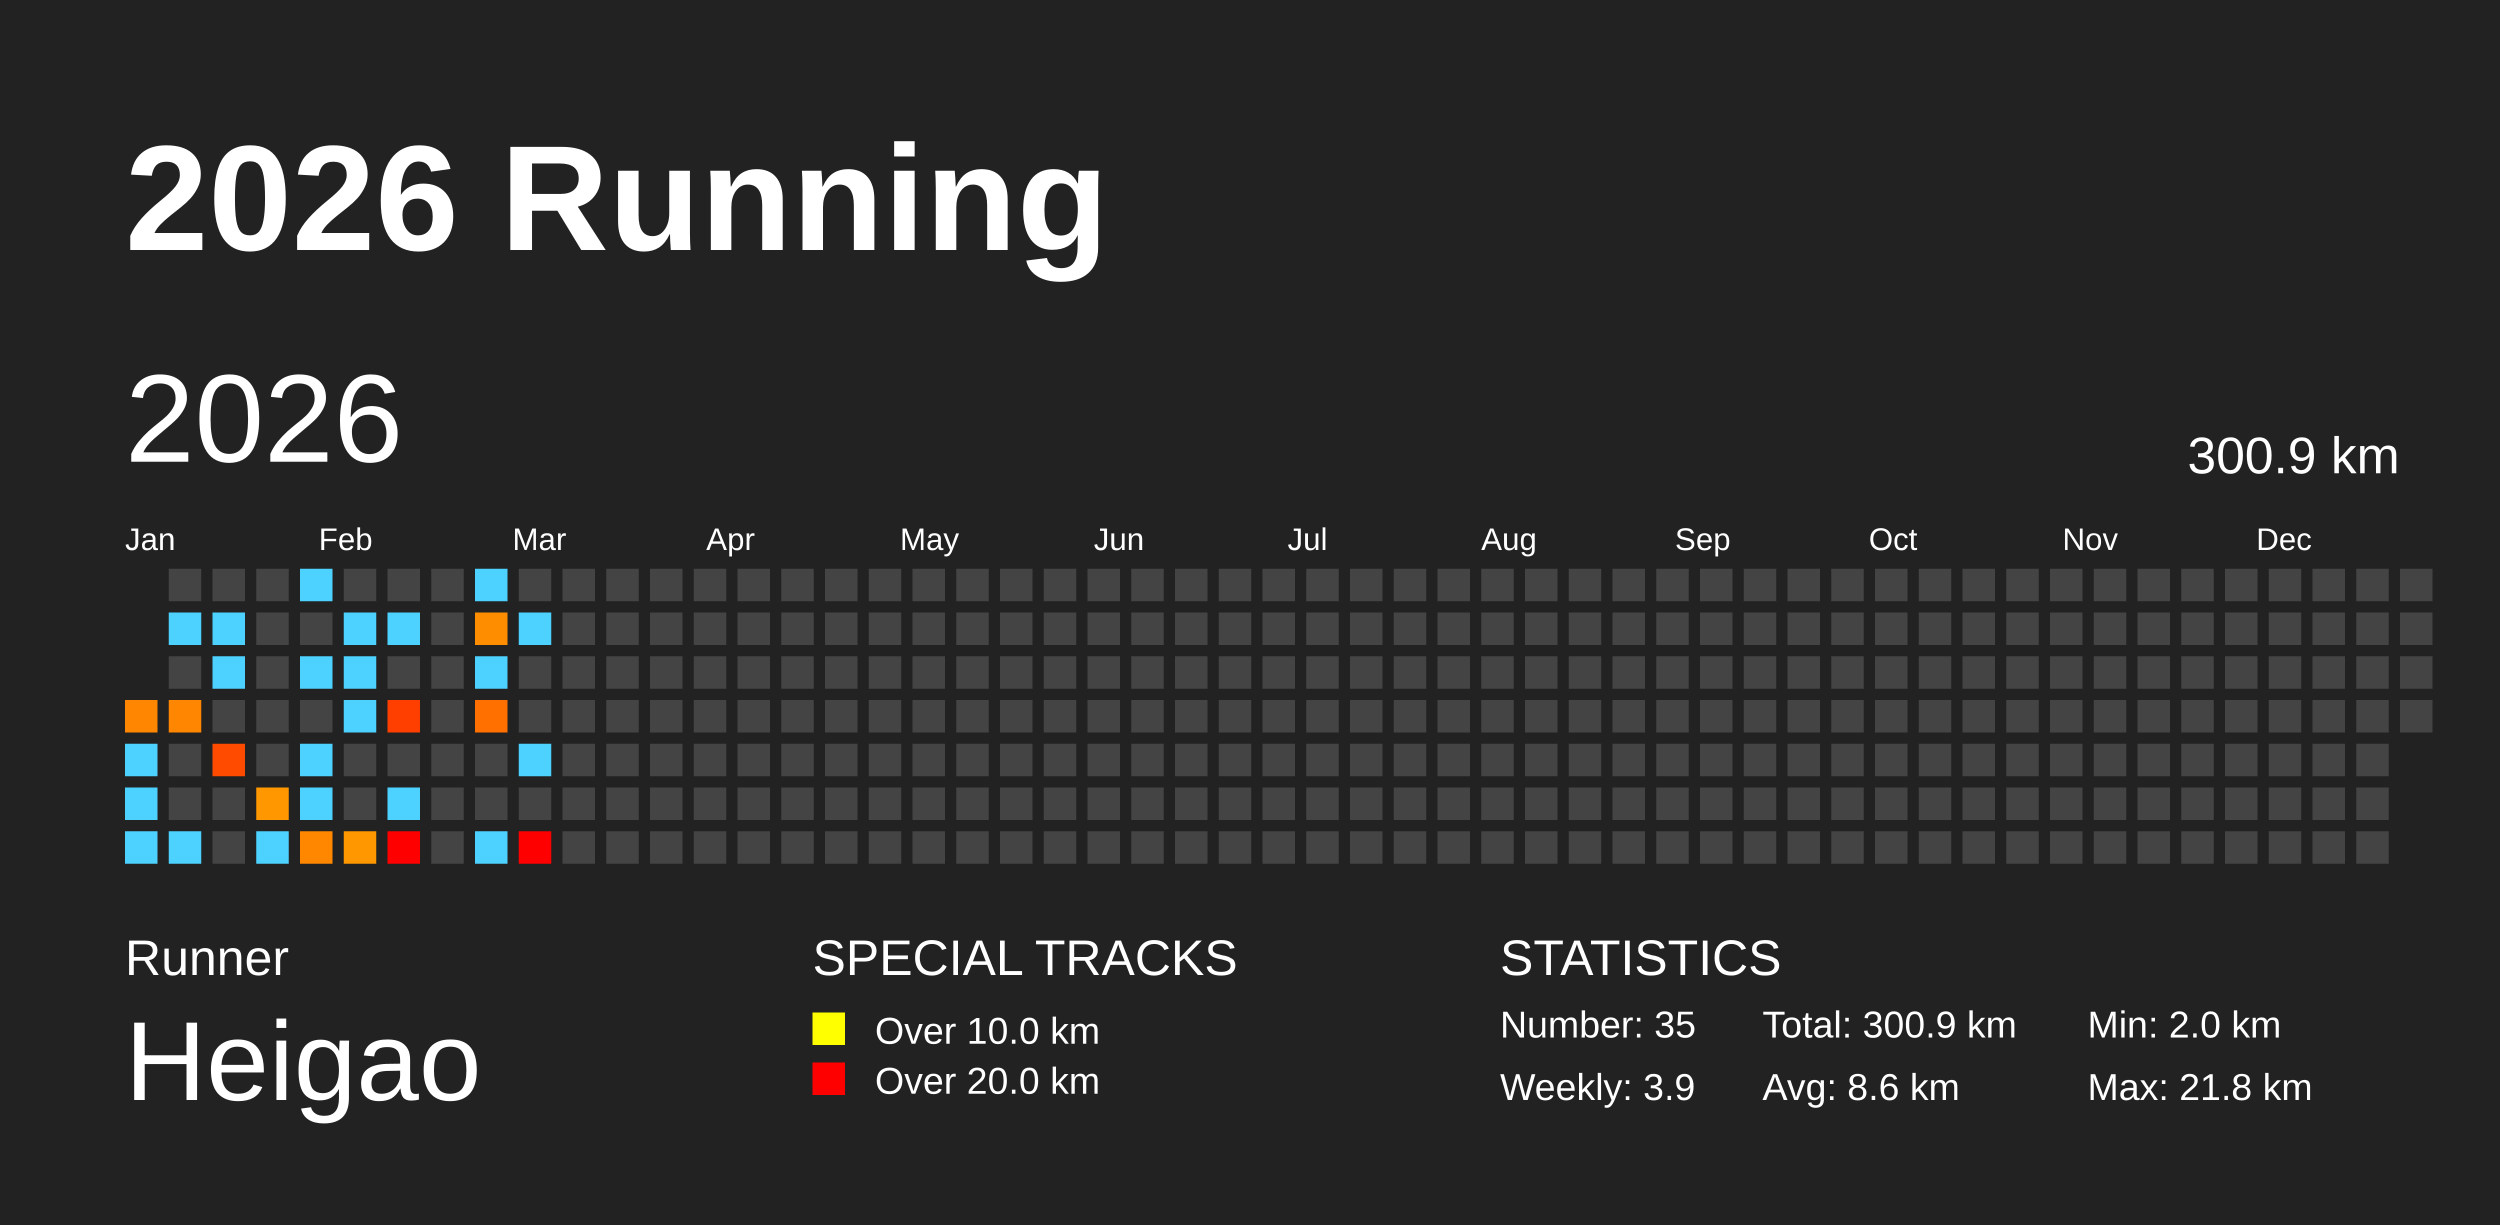
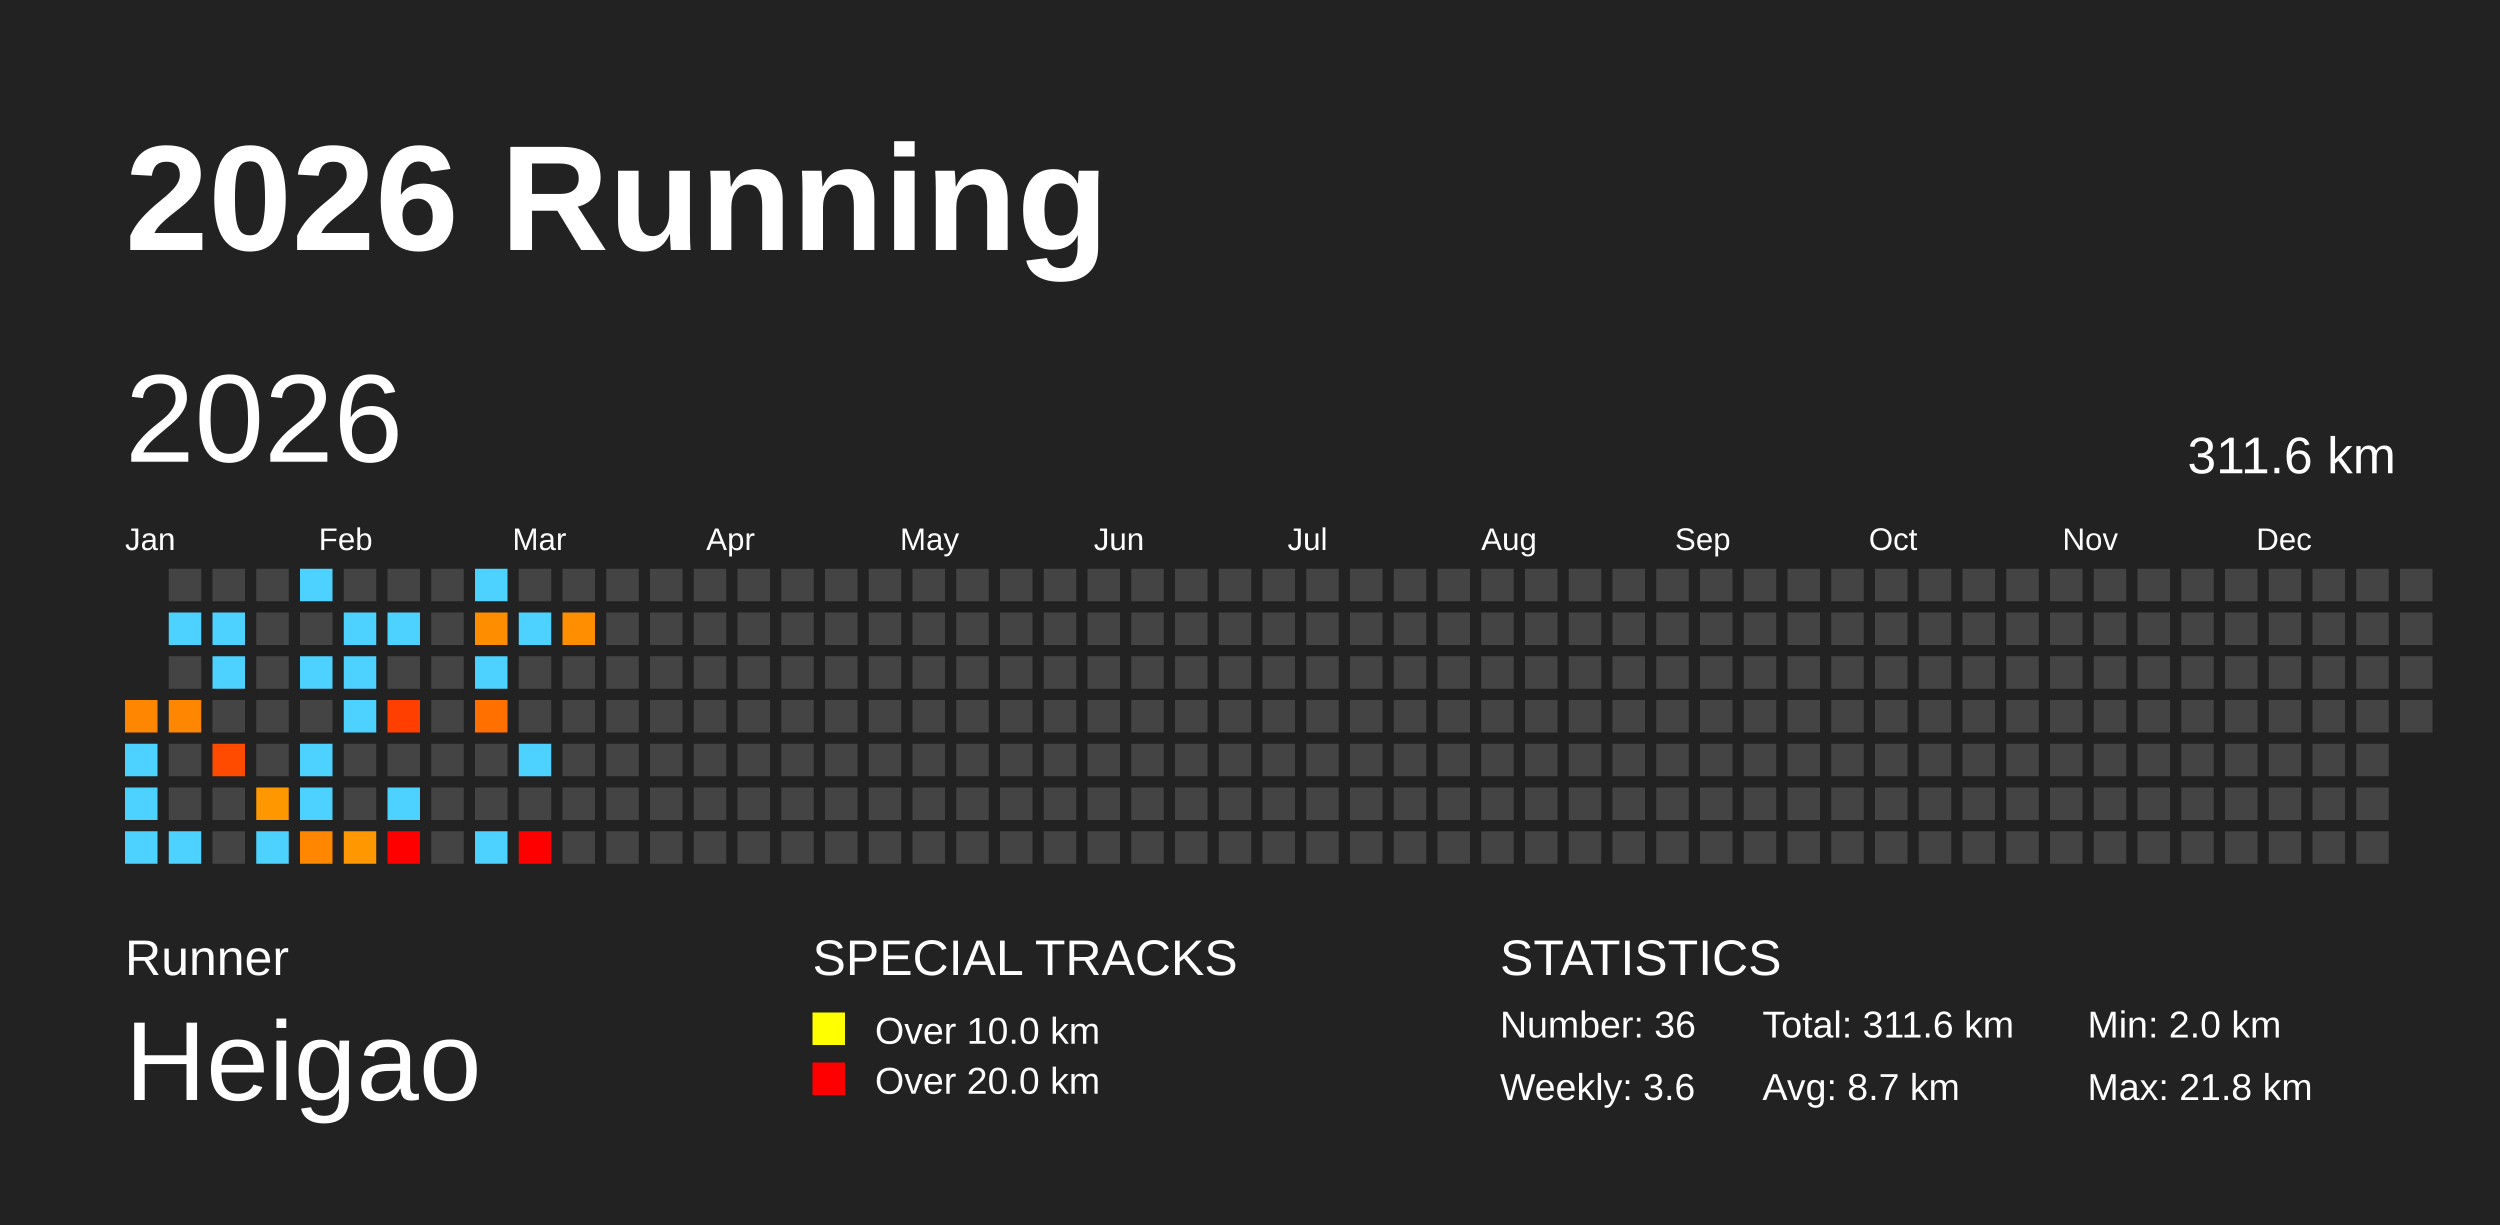
<svg xmlns="http://www.w3.org/2000/svg" baseProfile="full" height="98mm" version="1.1" viewBox="0,0,200,98" width="200mm">
  <defs />
  <rect fill="#222222" height="98" width="200" x="0" y="0" />
  <text fill="#FFFFFF" style="font-size:12px; font-family:Arial; font-weight:bold;" x="10" y="20">2026 Running</text>
  <text fill="#FFFFFF" style="font-size:4px; font-family:Arial" x="10" y="78">Runner</text>
  <text fill="#FFFFFF" style="font-size:9px; font-family:Arial" x="10" y="88">Heigao</text>
  <text fill="#FFFFFF" style="font-size:4px; font-family:Arial" x="65" y="78">SPECIAL TRACKS</text>
  <rect fill="yellow" height="2.6" width="2.6" x="65" y="81" />
  <text fill="#FFFFFF" style="font-size:3px; font-family:Arial" x="70" y="83.5">Over 10.0 km</text>
  <rect fill="red" height="2.6" width="2.6" x="65" y="85" />
  <text fill="#FFFFFF" style="font-size:3px; font-family:Arial" x="70" y="87.5">Over 20.0 km</text>
  <text fill="#FFFFFF" style="font-size:4px; font-family:Arial" x="120" y="78">STATISTICS</text>
-   <text fill="#FFFFFF" style="font-size:3px; font-family:Arial" x="120" y="83">Number: 35</text>
-   <text fill="#FFFFFF" style="font-size:3px; font-family:Arial" x="120" y="88">Weekly: 3.9</text>
-   <text fill="#FFFFFF" style="font-size:3px; font-family:Arial" x="141" y="83">Total: 300.9 km</text>
-   <text fill="#FFFFFF" style="font-size:3px; font-family:Arial" x="141" y="88">Avg: 8.6 km</text>
+   <text fill="#FFFFFF" style="font-size:3px; font-family:Arial" x="120" y="83">Number: 36</text>
+   <text fill="#FFFFFF" style="font-size:3px; font-family:Arial" x="120" y="88">Weekly: 3.6</text>
+   <text fill="#FFFFFF" style="font-size:3px; font-family:Arial" x="141" y="83">Total: 311.6 km</text>
+   <text fill="#FFFFFF" style="font-size:3px; font-family:Arial" x="141" y="88">Avg: 8.7 km</text>
  <text fill="#FFFFFF" style="font-size:3px; font-family:Arial" x="167" y="83">Min: 2.0 km</text>
  <text fill="#FFFFFF" style="font-size:3px; font-family:Arial" x="167" y="88">Max: 21.8 km</text>
  <text dominant-baseline="hanging" fill="#FFFFFF" style="font-size:10.0px; font-family:Arial;" x="10" y="30">2026</text>
-   <text dominant-baseline="hanging" fill="#FFFFFF" style="font-size:4.125px; font-family:Arial;" x="175" y="35">300.9 km</text>
+   <text dominant-baseline="hanging" fill="#FFFFFF" style="font-size:4.125px; font-family:Arial;" x="175" y="35">311.6 km</text>
  <text fill="#FFFFFF" style="font-size:2.5px; font-family:Arial" x="10.0" y="44">Jan</text>
  <text fill="#FFFFFF" style="font-size:2.5px; font-family:Arial" x="25.5" y="44">Feb</text>
  <text fill="#FFFFFF" style="font-size:2.5px; font-family:Arial" x="41.0" y="44">Mar</text>
  <text fill="#FFFFFF" style="font-size:2.5px; font-family:Arial" x="56.5" y="44">Apr</text>
  <text fill="#FFFFFF" style="font-size:2.5px; font-family:Arial" x="72.0" y="44">May</text>
  <text fill="#FFFFFF" style="font-size:2.5px; font-family:Arial" x="87.5" y="44">Jun</text>
  <text fill="#FFFFFF" style="font-size:2.5px; font-family:Arial" x="103.0" y="44">Jul</text>
  <text fill="#FFFFFF" style="font-size:2.5px; font-family:Arial" x="118.5" y="44">Aug</text>
  <text fill="#FFFFFF" style="font-size:2.5px; font-family:Arial" x="134.0" y="44">Sep</text>
  <text fill="#FFFFFF" style="font-size:2.5px; font-family:Arial" x="149.5" y="44">Oct</text>
  <text fill="#FFFFFF" style="font-size:2.5px; font-family:Arial" x="165.0" y="44">Nov</text>
  <text fill="#FFFFFF" style="font-size:2.5px; font-family:Arial" x="180.5" y="44">Dec</text>
  <rect fill="#ff8600" height="2.6" width="2.6" x="10.0" y="56.0" />
  <rect fill="#4dd2ff" height="2.6" width="2.6" x="10.0" y="59.5" />
  <rect fill="#4dd2ff" height="2.6" width="2.6" x="10.0" y="63.0" />
  <rect fill="#4dd2ff" height="2.6" width="2.6" x="10.0" y="66.5" />
  <rect fill="#444444" height="2.6" width="2.6" x="13.5" y="45.5" />
  <rect fill="#4dd2ff" height="2.6" width="2.6" x="13.5" y="49.0" />
  <rect fill="#444444" height="2.6" width="2.6" x="13.5" y="52.5" />
  <rect fill="#ff8600" height="2.6" width="2.6" x="13.5" y="56.0" />
  <rect fill="#444444" height="2.6" width="2.6" x="13.5" y="59.5" />
  <rect fill="#444444" height="2.6" width="2.6" x="13.5" y="63.0" />
  <rect fill="#4dd2ff" height="2.6" width="2.6" x="13.5" y="66.5" />
  <rect fill="#444444" height="2.6" width="2.6" x="17.0" y="45.5" />
  <rect fill="#4dd2ff" height="2.6" width="2.6" x="17.0" y="49.0" />
  <rect fill="#4dd2ff" height="2.6" width="2.6" x="17.0" y="52.5" />
  <rect fill="#444444" height="2.6" width="2.6" x="17.0" y="56.0" />
  <rect fill="#ff4b00" height="2.6" width="2.6" x="17.0" y="59.5" />
  <rect fill="#444444" height="2.6" width="2.6" x="17.0" y="63.0" />
  <rect fill="#444444" height="2.6" width="2.6" x="17.0" y="66.5" />
  <rect fill="#444444" height="2.6" width="2.6" x="20.5" y="45.5" />
  <rect fill="#444444" height="2.6" width="2.6" x="20.5" y="49.0" />
  <rect fill="#444444" height="2.6" width="2.6" x="20.5" y="52.5" />
  <rect fill="#444444" height="2.6" width="2.6" x="20.5" y="56.0" />
  <rect fill="#444444" height="2.6" width="2.6" x="20.5" y="59.5" />
  <rect fill="#ff9700" height="2.6" width="2.6" x="20.5" y="63.0" />
  <rect fill="#4dd2ff" height="2.6" width="2.6" x="20.5" y="66.5" />
  <rect fill="#4dd2ff" height="2.6" width="2.6" x="24.0" y="45.5" />
  <rect fill="#444444" height="2.6" width="2.6" x="24.0" y="49.0" />
  <rect fill="#4dd2ff" height="2.6" width="2.6" x="24.0" y="52.5" />
  <rect fill="#444444" height="2.6" width="2.6" x="24.0" y="56.0" />
  <rect fill="#4dd2ff" height="2.6" width="2.6" x="24.0" y="59.5" />
  <rect fill="#4dd2ff" height="2.6" width="2.6" x="24.0" y="63.0" />
  <rect fill="#ff8700" height="2.6" width="2.6" x="24.0" y="66.5" />
  <rect fill="#444444" height="2.6" width="2.6" x="27.5" y="45.5" />
  <rect fill="#4dd2ff" height="2.6" width="2.6" x="27.5" y="49.0" />
  <rect fill="#4dd2ff" height="2.6" width="2.6" x="27.5" y="52.5" />
  <rect fill="#4dd2ff" height="2.6" width="2.6" x="27.5" y="56.0" />
  <rect fill="#444444" height="2.6" width="2.6" x="27.5" y="59.5" />
  <rect fill="#444444" height="2.6" width="2.6" x="27.5" y="63.0" />
  <rect fill="#ff9800" height="2.6" width="2.6" x="27.5" y="66.5" />
  <rect fill="#444444" height="2.6" width="2.6" x="31.0" y="45.5" />
  <rect fill="#4dd2ff" height="2.6" width="2.6" x="31.0" y="49.0" />
  <rect fill="#444444" height="2.6" width="2.6" x="31.0" y="52.5" />
  <rect fill="#ff3f00" height="2.6" width="2.6" x="31.0" y="56.0" />
  <rect fill="#444444" height="2.6" width="2.6" x="31.0" y="59.5" />
  <rect fill="#4dd2ff" height="2.6" width="2.6" x="31.0" y="63.0" />
  <rect fill="red" height="2.6" width="2.6" x="31.0" y="66.5" />
  <rect fill="#444444" height="2.6" width="2.6" x="34.5" y="45.5" />
  <rect fill="#444444" height="2.6" width="2.6" x="34.5" y="49.0" />
  <rect fill="#444444" height="2.6" width="2.6" x="34.5" y="52.5" />
  <rect fill="#444444" height="2.6" width="2.6" x="34.5" y="56.0" />
  <rect fill="#444444" height="2.6" width="2.6" x="34.5" y="59.5" />
  <rect fill="#444444" height="2.6" width="2.6" x="34.5" y="63.0" />
  <rect fill="#444444" height="2.6" width="2.6" x="34.5" y="66.5" />
  <rect fill="#4dd2ff" height="2.6" width="2.6" x="38.0" y="45.5" />
  <rect fill="#ff8d00" height="2.6" width="2.6" x="38.0" y="49.0" />
  <rect fill="#4dd2ff" height="2.6" width="2.6" x="38.0" y="52.5" />
  <rect fill="#ff7000" height="2.6" width="2.6" x="38.0" y="56.0" />
  <rect fill="#444444" height="2.6" width="2.6" x="38.0" y="59.5" />
  <rect fill="#444444" height="2.6" width="2.6" x="38.0" y="63.0" />
  <rect fill="#4dd2ff" height="2.6" width="2.6" x="38.0" y="66.5" />
  <rect fill="#444444" height="2.6" width="2.6" x="41.5" y="45.5" />
  <rect fill="#4dd2ff" height="2.6" width="2.6" x="41.5" y="49.0" />
  <rect fill="#444444" height="2.6" width="2.6" x="41.5" y="52.5" />
  <rect fill="#444444" height="2.6" width="2.6" x="41.5" y="56.0" />
  <rect fill="#4dd2ff" height="2.6" width="2.6" x="41.5" y="59.5" />
  <rect fill="#444444" height="2.6" width="2.6" x="41.5" y="63.0" />
  <rect fill="red" height="2.6" width="2.6" x="41.5" y="66.5" />
  <rect fill="#444444" height="2.6" width="2.6" x="45.0" y="45.5" />
-   <rect fill="#444444" height="2.6" width="2.6" x="45.0" y="49.0" />
+   <rect fill="#ff8f00" height="2.6" width="2.6" x="45.0" y="49.0" />
  <rect fill="#444444" height="2.6" width="2.6" x="45.0" y="52.5" />
  <rect fill="#444444" height="2.6" width="2.6" x="45.0" y="56.0" />
  <rect fill="#444444" height="2.6" width="2.6" x="45.0" y="59.5" />
  <rect fill="#444444" height="2.6" width="2.6" x="45.0" y="63.0" />
  <rect fill="#444444" height="2.6" width="2.6" x="45.0" y="66.5" />
  <rect fill="#444444" height="2.6" width="2.6" x="48.5" y="45.5" />
  <rect fill="#444444" height="2.6" width="2.6" x="48.5" y="49.0" />
  <rect fill="#444444" height="2.6" width="2.6" x="48.5" y="52.5" />
  <rect fill="#444444" height="2.6" width="2.6" x="48.5" y="56.0" />
  <rect fill="#444444" height="2.6" width="2.6" x="48.5" y="59.5" />
  <rect fill="#444444" height="2.6" width="2.6" x="48.5" y="63.0" />
  <rect fill="#444444" height="2.6" width="2.6" x="48.5" y="66.5" />
  <rect fill="#444444" height="2.6" width="2.6" x="52.0" y="45.5" />
  <rect fill="#444444" height="2.6" width="2.6" x="52.0" y="49.0" />
  <rect fill="#444444" height="2.6" width="2.6" x="52.0" y="52.5" />
  <rect fill="#444444" height="2.6" width="2.6" x="52.0" y="56.0" />
  <rect fill="#444444" height="2.6" width="2.6" x="52.0" y="59.5" />
  <rect fill="#444444" height="2.6" width="2.6" x="52.0" y="63.0" />
  <rect fill="#444444" height="2.6" width="2.6" x="52.0" y="66.5" />
  <rect fill="#444444" height="2.6" width="2.6" x="55.5" y="45.5" />
  <rect fill="#444444" height="2.6" width="2.6" x="55.5" y="49.0" />
  <rect fill="#444444" height="2.6" width="2.6" x="55.5" y="52.5" />
  <rect fill="#444444" height="2.6" width="2.6" x="55.5" y="56.0" />
  <rect fill="#444444" height="2.6" width="2.6" x="55.5" y="59.5" />
  <rect fill="#444444" height="2.6" width="2.6" x="55.5" y="63.0" />
  <rect fill="#444444" height="2.6" width="2.6" x="55.5" y="66.5" />
  <rect fill="#444444" height="2.6" width="2.6" x="59.0" y="45.5" />
  <rect fill="#444444" height="2.6" width="2.6" x="59.0" y="49.0" />
  <rect fill="#444444" height="2.6" width="2.6" x="59.0" y="52.5" />
  <rect fill="#444444" height="2.6" width="2.6" x="59.0" y="56.0" />
  <rect fill="#444444" height="2.6" width="2.6" x="59.0" y="59.5" />
  <rect fill="#444444" height="2.6" width="2.6" x="59.0" y="63.0" />
  <rect fill="#444444" height="2.6" width="2.6" x="59.0" y="66.5" />
  <rect fill="#444444" height="2.6" width="2.6" x="62.5" y="45.5" />
  <rect fill="#444444" height="2.6" width="2.6" x="62.5" y="49.0" />
  <rect fill="#444444" height="2.6" width="2.6" x="62.5" y="52.5" />
  <rect fill="#444444" height="2.6" width="2.6" x="62.5" y="56.0" />
  <rect fill="#444444" height="2.6" width="2.6" x="62.5" y="59.5" />
  <rect fill="#444444" height="2.6" width="2.6" x="62.5" y="63.0" />
  <rect fill="#444444" height="2.6" width="2.6" x="62.5" y="66.5" />
  <rect fill="#444444" height="2.6" width="2.6" x="66.0" y="45.5" />
  <rect fill="#444444" height="2.6" width="2.6" x="66.0" y="49.0" />
  <rect fill="#444444" height="2.6" width="2.6" x="66.0" y="52.5" />
  <rect fill="#444444" height="2.6" width="2.6" x="66.0" y="56.0" />
  <rect fill="#444444" height="2.6" width="2.6" x="66.0" y="59.5" />
  <rect fill="#444444" height="2.6" width="2.6" x="66.0" y="63.0" />
  <rect fill="#444444" height="2.6" width="2.6" x="66.0" y="66.5" />
  <rect fill="#444444" height="2.6" width="2.6" x="69.5" y="45.5" />
  <rect fill="#444444" height="2.6" width="2.6" x="69.5" y="49.0" />
  <rect fill="#444444" height="2.6" width="2.6" x="69.5" y="52.5" />
  <rect fill="#444444" height="2.6" width="2.6" x="69.5" y="56.0" />
  <rect fill="#444444" height="2.6" width="2.6" x="69.5" y="59.5" />
  <rect fill="#444444" height="2.6" width="2.6" x="69.5" y="63.0" />
  <rect fill="#444444" height="2.6" width="2.6" x="69.5" y="66.5" />
  <rect fill="#444444" height="2.6" width="2.6" x="73.0" y="45.5" />
  <rect fill="#444444" height="2.6" width="2.6" x="73.0" y="49.0" />
  <rect fill="#444444" height="2.6" width="2.6" x="73.0" y="52.5" />
  <rect fill="#444444" height="2.6" width="2.6" x="73.0" y="56.0" />
  <rect fill="#444444" height="2.6" width="2.6" x="73.0" y="59.5" />
  <rect fill="#444444" height="2.6" width="2.6" x="73.0" y="63.0" />
  <rect fill="#444444" height="2.6" width="2.6" x="73.0" y="66.5" />
  <rect fill="#444444" height="2.6" width="2.6" x="76.5" y="45.5" />
  <rect fill="#444444" height="2.6" width="2.6" x="76.5" y="49.0" />
  <rect fill="#444444" height="2.6" width="2.6" x="76.5" y="52.5" />
  <rect fill="#444444" height="2.6" width="2.6" x="76.5" y="56.0" />
  <rect fill="#444444" height="2.6" width="2.6" x="76.5" y="59.5" />
  <rect fill="#444444" height="2.6" width="2.6" x="76.5" y="63.0" />
  <rect fill="#444444" height="2.6" width="2.6" x="76.5" y="66.5" />
  <rect fill="#444444" height="2.6" width="2.6" x="80.0" y="45.5" />
  <rect fill="#444444" height="2.6" width="2.6" x="80.0" y="49.0" />
  <rect fill="#444444" height="2.6" width="2.6" x="80.0" y="52.5" />
  <rect fill="#444444" height="2.6" width="2.6" x="80.0" y="56.0" />
  <rect fill="#444444" height="2.6" width="2.6" x="80.0" y="59.5" />
  <rect fill="#444444" height="2.6" width="2.6" x="80.0" y="63.0" />
  <rect fill="#444444" height="2.6" width="2.6" x="80.0" y="66.5" />
  <rect fill="#444444" height="2.6" width="2.6" x="83.5" y="45.5" />
  <rect fill="#444444" height="2.6" width="2.6" x="83.5" y="49.0" />
  <rect fill="#444444" height="2.6" width="2.6" x="83.5" y="52.5" />
  <rect fill="#444444" height="2.6" width="2.6" x="83.5" y="56.0" />
  <rect fill="#444444" height="2.6" width="2.6" x="83.5" y="59.5" />
  <rect fill="#444444" height="2.6" width="2.6" x="83.5" y="63.0" />
  <rect fill="#444444" height="2.6" width="2.6" x="83.5" y="66.5" />
  <rect fill="#444444" height="2.6" width="2.6" x="87.0" y="45.5" />
  <rect fill="#444444" height="2.6" width="2.6" x="87.0" y="49.0" />
  <rect fill="#444444" height="2.6" width="2.6" x="87.0" y="52.5" />
  <rect fill="#444444" height="2.6" width="2.6" x="87.0" y="56.0" />
  <rect fill="#444444" height="2.6" width="2.6" x="87.0" y="59.5" />
  <rect fill="#444444" height="2.6" width="2.6" x="87.0" y="63.0" />
  <rect fill="#444444" height="2.6" width="2.6" x="87.0" y="66.5" />
  <rect fill="#444444" height="2.6" width="2.6" x="90.5" y="45.5" />
  <rect fill="#444444" height="2.6" width="2.6" x="90.5" y="49.0" />
  <rect fill="#444444" height="2.6" width="2.6" x="90.5" y="52.5" />
  <rect fill="#444444" height="2.6" width="2.6" x="90.5" y="56.0" />
  <rect fill="#444444" height="2.6" width="2.6" x="90.5" y="59.5" />
  <rect fill="#444444" height="2.6" width="2.6" x="90.5" y="63.0" />
  <rect fill="#444444" height="2.6" width="2.6" x="90.5" y="66.5" />
  <rect fill="#444444" height="2.6" width="2.6" x="94.0" y="45.5" />
  <rect fill="#444444" height="2.6" width="2.6" x="94.0" y="49.0" />
  <rect fill="#444444" height="2.6" width="2.6" x="94.0" y="52.5" />
  <rect fill="#444444" height="2.6" width="2.6" x="94.0" y="56.0" />
  <rect fill="#444444" height="2.6" width="2.6" x="94.0" y="59.5" />
  <rect fill="#444444" height="2.6" width="2.6" x="94.0" y="63.0" />
  <rect fill="#444444" height="2.6" width="2.6" x="94.0" y="66.5" />
  <rect fill="#444444" height="2.6" width="2.6" x="97.5" y="45.5" />
  <rect fill="#444444" height="2.6" width="2.6" x="97.5" y="49.0" />
  <rect fill="#444444" height="2.6" width="2.6" x="97.5" y="52.5" />
  <rect fill="#444444" height="2.6" width="2.6" x="97.5" y="56.0" />
  <rect fill="#444444" height="2.6" width="2.6" x="97.5" y="59.5" />
  <rect fill="#444444" height="2.6" width="2.6" x="97.5" y="63.0" />
  <rect fill="#444444" height="2.6" width="2.6" x="97.5" y="66.5" />
  <rect fill="#444444" height="2.6" width="2.6" x="101.0" y="45.5" />
  <rect fill="#444444" height="2.6" width="2.6" x="101.0" y="49.0" />
  <rect fill="#444444" height="2.6" width="2.6" x="101.0" y="52.5" />
  <rect fill="#444444" height="2.6" width="2.6" x="101.0" y="56.0" />
  <rect fill="#444444" height="2.6" width="2.6" x="101.0" y="59.5" />
  <rect fill="#444444" height="2.6" width="2.6" x="101.0" y="63.0" />
  <rect fill="#444444" height="2.6" width="2.6" x="101.0" y="66.5" />
  <rect fill="#444444" height="2.6" width="2.6" x="104.5" y="45.5" />
  <rect fill="#444444" height="2.6" width="2.6" x="104.5" y="49.0" />
  <rect fill="#444444" height="2.6" width="2.6" x="104.5" y="52.5" />
  <rect fill="#444444" height="2.6" width="2.6" x="104.5" y="56.0" />
  <rect fill="#444444" height="2.6" width="2.6" x="104.5" y="59.5" />
  <rect fill="#444444" height="2.6" width="2.6" x="104.5" y="63.0" />
  <rect fill="#444444" height="2.6" width="2.6" x="104.5" y="66.5" />
  <rect fill="#444444" height="2.6" width="2.6" x="108.0" y="45.5" />
  <rect fill="#444444" height="2.6" width="2.6" x="108.0" y="49.0" />
  <rect fill="#444444" height="2.6" width="2.6" x="108.0" y="52.5" />
  <rect fill="#444444" height="2.6" width="2.6" x="108.0" y="56.0" />
  <rect fill="#444444" height="2.6" width="2.6" x="108.0" y="59.5" />
  <rect fill="#444444" height="2.6" width="2.6" x="108.0" y="63.0" />
  <rect fill="#444444" height="2.6" width="2.6" x="108.0" y="66.5" />
  <rect fill="#444444" height="2.6" width="2.6" x="111.5" y="45.5" />
  <rect fill="#444444" height="2.6" width="2.6" x="111.5" y="49.0" />
  <rect fill="#444444" height="2.6" width="2.6" x="111.5" y="52.5" />
  <rect fill="#444444" height="2.6" width="2.6" x="111.5" y="56.0" />
  <rect fill="#444444" height="2.6" width="2.6" x="111.5" y="59.5" />
  <rect fill="#444444" height="2.6" width="2.6" x="111.5" y="63.0" />
  <rect fill="#444444" height="2.6" width="2.6" x="111.5" y="66.5" />
  <rect fill="#444444" height="2.6" width="2.6" x="115.0" y="45.5" />
  <rect fill="#444444" height="2.6" width="2.6" x="115.0" y="49.0" />
  <rect fill="#444444" height="2.6" width="2.6" x="115.0" y="52.5" />
  <rect fill="#444444" height="2.6" width="2.6" x="115.0" y="56.0" />
  <rect fill="#444444" height="2.6" width="2.6" x="115.0" y="59.5" />
  <rect fill="#444444" height="2.6" width="2.6" x="115.0" y="63.0" />
  <rect fill="#444444" height="2.6" width="2.6" x="115.0" y="66.5" />
  <rect fill="#444444" height="2.6" width="2.6" x="118.5" y="45.5" />
  <rect fill="#444444" height="2.6" width="2.6" x="118.5" y="49.0" />
  <rect fill="#444444" height="2.6" width="2.6" x="118.5" y="52.5" />
  <rect fill="#444444" height="2.6" width="2.6" x="118.5" y="56.0" />
  <rect fill="#444444" height="2.6" width="2.6" x="118.5" y="59.5" />
  <rect fill="#444444" height="2.6" width="2.6" x="118.5" y="63.0" />
  <rect fill="#444444" height="2.6" width="2.6" x="118.5" y="66.5" />
  <rect fill="#444444" height="2.6" width="2.6" x="122.0" y="45.5" />
  <rect fill="#444444" height="2.6" width="2.6" x="122.0" y="49.0" />
  <rect fill="#444444" height="2.6" width="2.6" x="122.0" y="52.5" />
  <rect fill="#444444" height="2.6" width="2.6" x="122.0" y="56.0" />
  <rect fill="#444444" height="2.6" width="2.6" x="122.0" y="59.5" />
  <rect fill="#444444" height="2.6" width="2.6" x="122.0" y="63.0" />
  <rect fill="#444444" height="2.6" width="2.6" x="122.0" y="66.5" />
  <rect fill="#444444" height="2.6" width="2.6" x="125.5" y="45.5" />
  <rect fill="#444444" height="2.6" width="2.6" x="125.5" y="49.0" />
  <rect fill="#444444" height="2.6" width="2.6" x="125.5" y="52.5" />
  <rect fill="#444444" height="2.6" width="2.6" x="125.5" y="56.0" />
  <rect fill="#444444" height="2.6" width="2.6" x="125.5" y="59.5" />
  <rect fill="#444444" height="2.6" width="2.6" x="125.5" y="63.0" />
  <rect fill="#444444" height="2.6" width="2.6" x="125.5" y="66.5" />
  <rect fill="#444444" height="2.6" width="2.6" x="129.0" y="45.5" />
  <rect fill="#444444" height="2.6" width="2.6" x="129.0" y="49.0" />
  <rect fill="#444444" height="2.6" width="2.6" x="129.0" y="52.5" />
  <rect fill="#444444" height="2.6" width="2.6" x="129.0" y="56.0" />
  <rect fill="#444444" height="2.6" width="2.6" x="129.0" y="59.5" />
  <rect fill="#444444" height="2.6" width="2.6" x="129.0" y="63.0" />
  <rect fill="#444444" height="2.6" width="2.6" x="129.0" y="66.5" />
  <rect fill="#444444" height="2.6" width="2.6" x="132.5" y="45.5" />
  <rect fill="#444444" height="2.6" width="2.6" x="132.5" y="49.0" />
  <rect fill="#444444" height="2.6" width="2.6" x="132.5" y="52.5" />
  <rect fill="#444444" height="2.6" width="2.6" x="132.5" y="56.0" />
  <rect fill="#444444" height="2.6" width="2.6" x="132.5" y="59.5" />
  <rect fill="#444444" height="2.6" width="2.6" x="132.5" y="63.0" />
  <rect fill="#444444" height="2.6" width="2.6" x="132.5" y="66.5" />
  <rect fill="#444444" height="2.6" width="2.6" x="136.0" y="45.5" />
  <rect fill="#444444" height="2.6" width="2.6" x="136.0" y="49.0" />
  <rect fill="#444444" height="2.6" width="2.6" x="136.0" y="52.5" />
  <rect fill="#444444" height="2.6" width="2.6" x="136.0" y="56.0" />
  <rect fill="#444444" height="2.6" width="2.6" x="136.0" y="59.5" />
  <rect fill="#444444" height="2.6" width="2.6" x="136.0" y="63.0" />
  <rect fill="#444444" height="2.6" width="2.6" x="136.0" y="66.5" />
  <rect fill="#444444" height="2.6" width="2.6" x="139.5" y="45.5" />
  <rect fill="#444444" height="2.6" width="2.6" x="139.5" y="49.0" />
  <rect fill="#444444" height="2.6" width="2.6" x="139.5" y="52.5" />
  <rect fill="#444444" height="2.6" width="2.6" x="139.5" y="56.0" />
  <rect fill="#444444" height="2.6" width="2.6" x="139.5" y="59.5" />
  <rect fill="#444444" height="2.6" width="2.6" x="139.5" y="63.0" />
  <rect fill="#444444" height="2.6" width="2.6" x="139.5" y="66.5" />
  <rect fill="#444444" height="2.6" width="2.6" x="143.0" y="45.5" />
  <rect fill="#444444" height="2.6" width="2.6" x="143.0" y="49.0" />
  <rect fill="#444444" height="2.6" width="2.6" x="143.0" y="52.5" />
  <rect fill="#444444" height="2.6" width="2.6" x="143.0" y="56.0" />
  <rect fill="#444444" height="2.6" width="2.6" x="143.0" y="59.5" />
  <rect fill="#444444" height="2.6" width="2.6" x="143.0" y="63.0" />
  <rect fill="#444444" height="2.6" width="2.6" x="143.0" y="66.5" />
  <rect fill="#444444" height="2.6" width="2.6" x="146.5" y="45.5" />
  <rect fill="#444444" height="2.6" width="2.6" x="146.5" y="49.0" />
  <rect fill="#444444" height="2.6" width="2.6" x="146.5" y="52.5" />
  <rect fill="#444444" height="2.6" width="2.6" x="146.5" y="56.0" />
  <rect fill="#444444" height="2.6" width="2.6" x="146.5" y="59.5" />
  <rect fill="#444444" height="2.6" width="2.6" x="146.5" y="63.0" />
  <rect fill="#444444" height="2.6" width="2.6" x="146.5" y="66.5" />
  <rect fill="#444444" height="2.6" width="2.6" x="150.0" y="45.5" />
  <rect fill="#444444" height="2.6" width="2.6" x="150.0" y="49.0" />
  <rect fill="#444444" height="2.6" width="2.6" x="150.0" y="52.5" />
  <rect fill="#444444" height="2.6" width="2.6" x="150.0" y="56.0" />
  <rect fill="#444444" height="2.6" width="2.6" x="150.0" y="59.5" />
  <rect fill="#444444" height="2.6" width="2.6" x="150.0" y="63.0" />
  <rect fill="#444444" height="2.6" width="2.6" x="150.0" y="66.5" />
  <rect fill="#444444" height="2.6" width="2.6" x="153.5" y="45.5" />
  <rect fill="#444444" height="2.6" width="2.6" x="153.5" y="49.0" />
  <rect fill="#444444" height="2.6" width="2.6" x="153.5" y="52.5" />
  <rect fill="#444444" height="2.6" width="2.6" x="153.5" y="56.0" />
  <rect fill="#444444" height="2.6" width="2.6" x="153.5" y="59.5" />
  <rect fill="#444444" height="2.6" width="2.6" x="153.5" y="63.0" />
  <rect fill="#444444" height="2.6" width="2.6" x="153.5" y="66.5" />
  <rect fill="#444444" height="2.6" width="2.6" x="157.0" y="45.5" />
  <rect fill="#444444" height="2.6" width="2.6" x="157.0" y="49.0" />
  <rect fill="#444444" height="2.6" width="2.6" x="157.0" y="52.5" />
  <rect fill="#444444" height="2.6" width="2.6" x="157.0" y="56.0" />
  <rect fill="#444444" height="2.6" width="2.6" x="157.0" y="59.5" />
  <rect fill="#444444" height="2.6" width="2.6" x="157.0" y="63.0" />
  <rect fill="#444444" height="2.6" width="2.6" x="157.0" y="66.5" />
  <rect fill="#444444" height="2.6" width="2.6" x="160.5" y="45.5" />
  <rect fill="#444444" height="2.6" width="2.6" x="160.5" y="49.0" />
  <rect fill="#444444" height="2.6" width="2.6" x="160.5" y="52.5" />
  <rect fill="#444444" height="2.6" width="2.6" x="160.5" y="56.0" />
  <rect fill="#444444" height="2.6" width="2.6" x="160.5" y="59.5" />
  <rect fill="#444444" height="2.6" width="2.6" x="160.5" y="63.0" />
  <rect fill="#444444" height="2.6" width="2.6" x="160.5" y="66.5" />
  <rect fill="#444444" height="2.6" width="2.6" x="164.0" y="45.5" />
  <rect fill="#444444" height="2.6" width="2.6" x="164.0" y="49.0" />
  <rect fill="#444444" height="2.6" width="2.6" x="164.0" y="52.5" />
  <rect fill="#444444" height="2.6" width="2.6" x="164.0" y="56.0" />
  <rect fill="#444444" height="2.6" width="2.6" x="164.0" y="59.5" />
  <rect fill="#444444" height="2.6" width="2.6" x="164.0" y="63.0" />
  <rect fill="#444444" height="2.6" width="2.6" x="164.0" y="66.5" />
  <rect fill="#444444" height="2.6" width="2.6" x="167.5" y="45.5" />
  <rect fill="#444444" height="2.6" width="2.6" x="167.5" y="49.0" />
  <rect fill="#444444" height="2.6" width="2.6" x="167.5" y="52.5" />
  <rect fill="#444444" height="2.6" width="2.6" x="167.5" y="56.0" />
  <rect fill="#444444" height="2.6" width="2.6" x="167.5" y="59.5" />
  <rect fill="#444444" height="2.6" width="2.6" x="167.5" y="63.0" />
  <rect fill="#444444" height="2.6" width="2.6" x="167.5" y="66.5" />
  <rect fill="#444444" height="2.6" width="2.6" x="171.0" y="45.5" />
  <rect fill="#444444" height="2.6" width="2.6" x="171.0" y="49.0" />
  <rect fill="#444444" height="2.6" width="2.6" x="171.0" y="52.5" />
  <rect fill="#444444" height="2.6" width="2.6" x="171.0" y="56.0" />
  <rect fill="#444444" height="2.6" width="2.6" x="171.0" y="59.5" />
  <rect fill="#444444" height="2.6" width="2.6" x="171.0" y="63.0" />
  <rect fill="#444444" height="2.6" width="2.6" x="171.0" y="66.5" />
  <rect fill="#444444" height="2.6" width="2.6" x="174.5" y="45.5" />
  <rect fill="#444444" height="2.6" width="2.6" x="174.5" y="49.0" />
  <rect fill="#444444" height="2.6" width="2.6" x="174.5" y="52.5" />
  <rect fill="#444444" height="2.6" width="2.6" x="174.5" y="56.0" />
  <rect fill="#444444" height="2.6" width="2.6" x="174.5" y="59.5" />
  <rect fill="#444444" height="2.6" width="2.6" x="174.5" y="63.0" />
  <rect fill="#444444" height="2.6" width="2.6" x="174.5" y="66.5" />
  <rect fill="#444444" height="2.6" width="2.6" x="178.0" y="45.5" />
  <rect fill="#444444" height="2.6" width="2.6" x="178.0" y="49.0" />
  <rect fill="#444444" height="2.6" width="2.6" x="178.0" y="52.5" />
  <rect fill="#444444" height="2.6" width="2.6" x="178.0" y="56.0" />
  <rect fill="#444444" height="2.6" width="2.6" x="178.0" y="59.5" />
  <rect fill="#444444" height="2.6" width="2.6" x="178.0" y="63.0" />
  <rect fill="#444444" height="2.6" width="2.6" x="178.0" y="66.5" />
  <rect fill="#444444" height="2.6" width="2.6" x="181.5" y="45.5" />
  <rect fill="#444444" height="2.6" width="2.6" x="181.5" y="49.0" />
  <rect fill="#444444" height="2.6" width="2.6" x="181.5" y="52.5" />
  <rect fill="#444444" height="2.6" width="2.6" x="181.5" y="56.0" />
  <rect fill="#444444" height="2.6" width="2.6" x="181.5" y="59.5" />
  <rect fill="#444444" height="2.6" width="2.6" x="181.5" y="63.0" />
  <rect fill="#444444" height="2.6" width="2.6" x="181.5" y="66.5" />
  <rect fill="#444444" height="2.6" width="2.6" x="185.0" y="45.5" />
  <rect fill="#444444" height="2.6" width="2.6" x="185.0" y="49.0" />
  <rect fill="#444444" height="2.6" width="2.6" x="185.0" y="52.5" />
  <rect fill="#444444" height="2.6" width="2.6" x="185.0" y="56.0" />
  <rect fill="#444444" height="2.6" width="2.6" x="185.0" y="59.5" />
  <rect fill="#444444" height="2.6" width="2.6" x="185.0" y="63.0" />
  <rect fill="#444444" height="2.6" width="2.6" x="185.0" y="66.5" />
  <rect fill="#444444" height="2.6" width="2.6" x="188.5" y="45.5" />
  <rect fill="#444444" height="2.6" width="2.6" x="188.5" y="49.0" />
  <rect fill="#444444" height="2.6" width="2.6" x="188.5" y="52.5" />
  <rect fill="#444444" height="2.6" width="2.6" x="188.5" y="56.0" />
  <rect fill="#444444" height="2.6" width="2.6" x="188.5" y="59.5" />
  <rect fill="#444444" height="2.6" width="2.6" x="188.5" y="63.0" />
  <rect fill="#444444" height="2.6" width="2.6" x="188.5" y="66.5" />
  <rect fill="#444444" height="2.6" width="2.6" x="192.0" y="45.5" />
  <rect fill="#444444" height="2.6" width="2.6" x="192.0" y="49.0" />
  <rect fill="#444444" height="2.6" width="2.6" x="192.0" y="52.5" />
  <rect fill="#444444" height="2.6" width="2.6" x="192.0" y="56.0" />
</svg>
